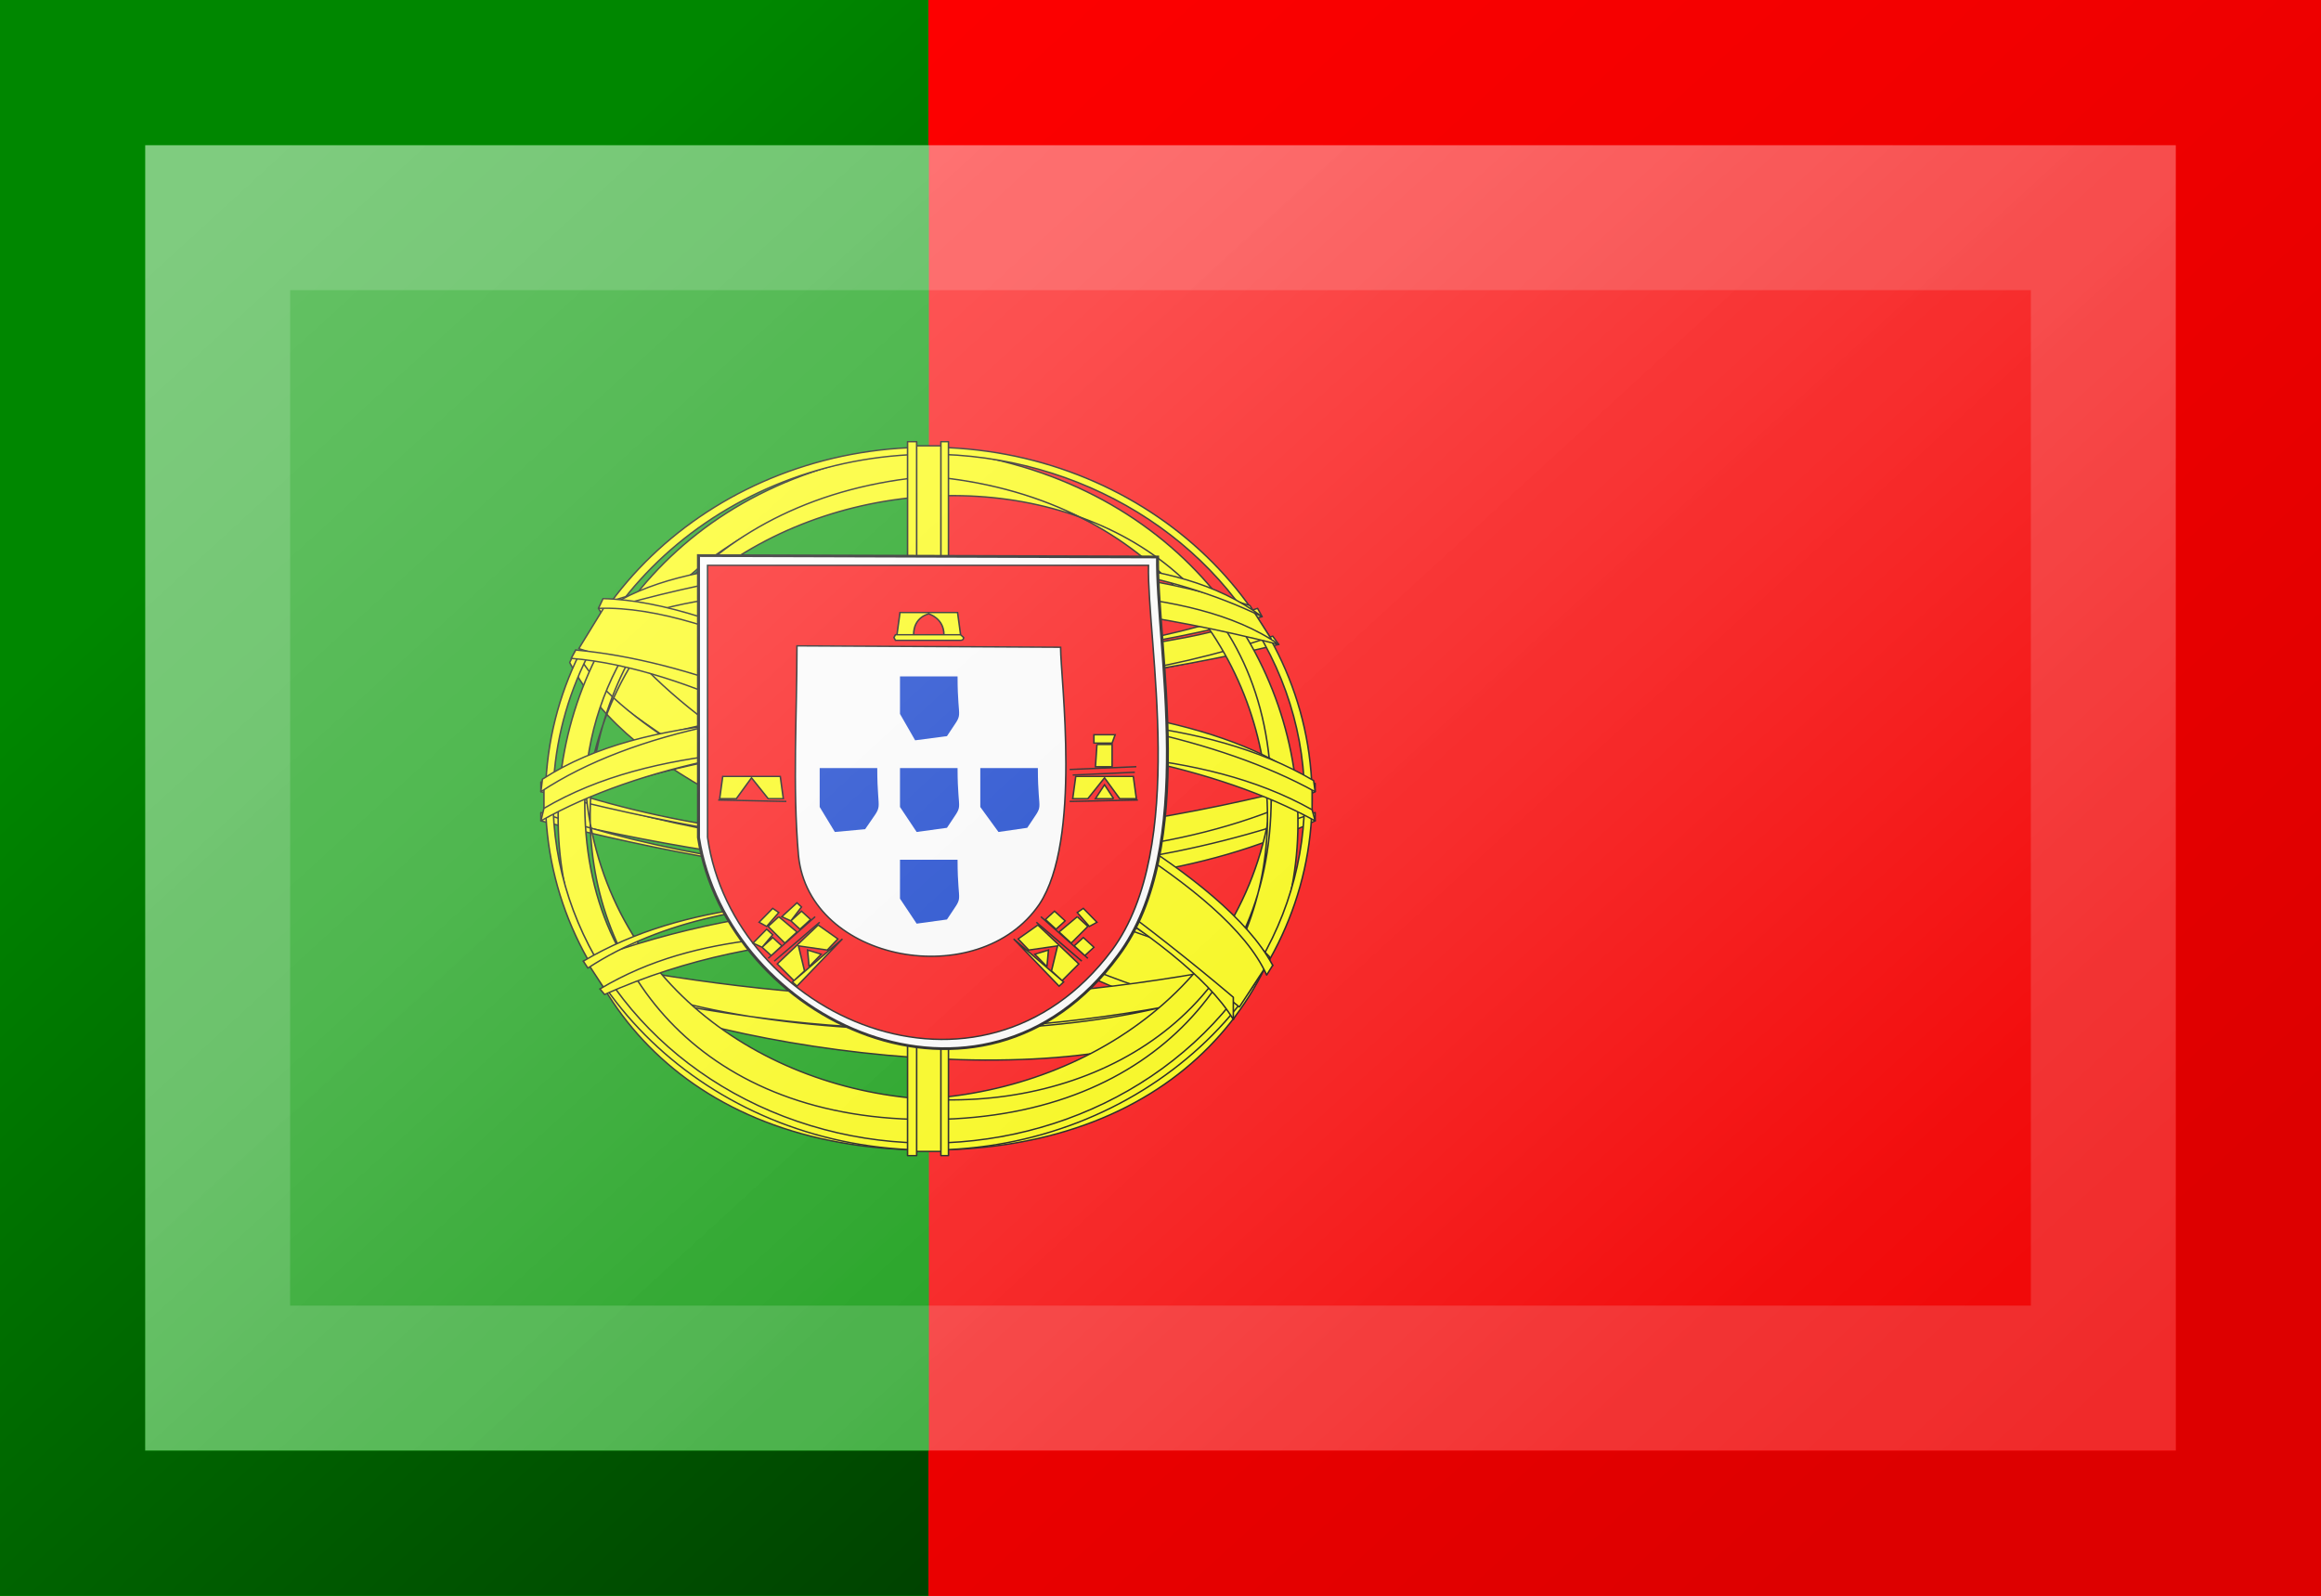
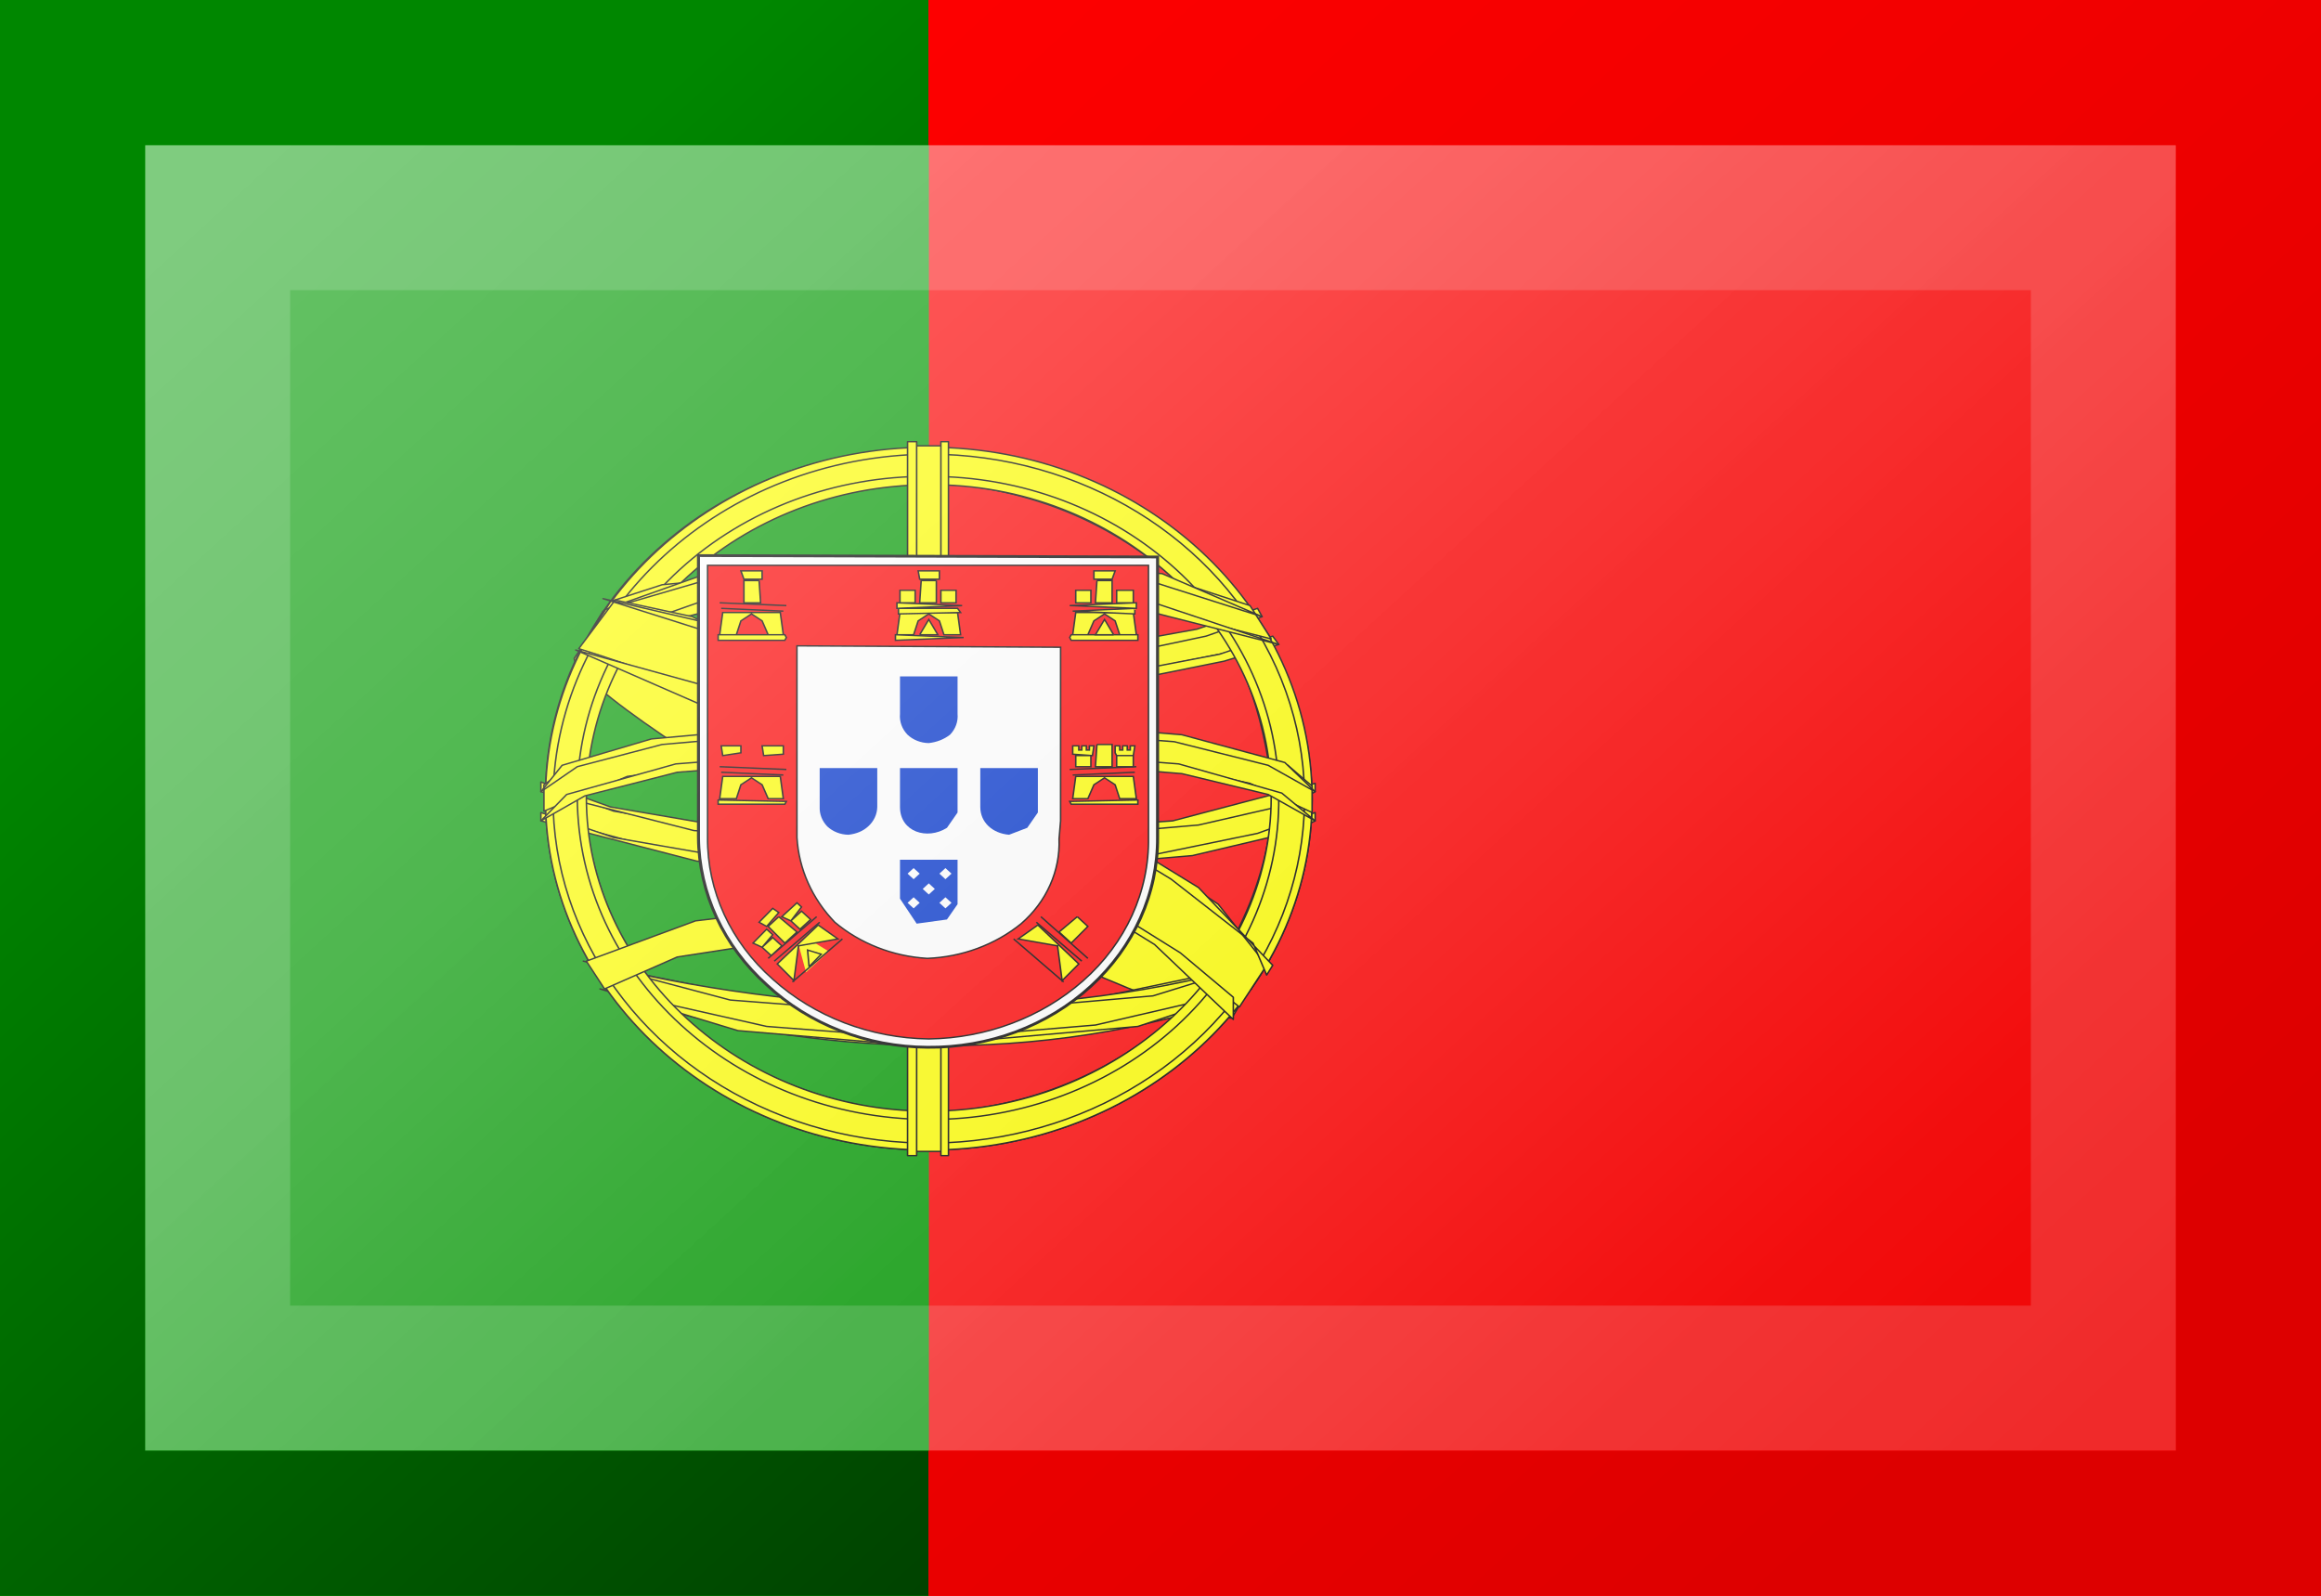
<svg xmlns="http://www.w3.org/2000/svg" xmlns:xlink="http://www.w3.org/1999/xlink" width="16" height="11" viewBox="0 0 16 11">
  <defs>
    <linearGradient id="fpt-gloss" gradientUnits="userSpaceOnUse" x1="1.352" y1="1.476" x2="11.384" y2="12.430">
      <stop offset="0.000" stop-color="#fff" stop-opacity="0.400" />
      <stop offset="0.308" stop-color="#fff" stop-opacity="0.314" />
      <stop offset="0.856" stop-color="#fff" stop-opacity="0.061" />
      <stop offset="1.000" stop-color="#fff" stop-opacity="0.021" />
    </linearGradient>
    <linearGradient id="fpt-shade" gradientUnits="userSpaceOnUse" x1="2.739" y1="2.991" x2="11.482" y2="12.537">
      <stop offset="0.000" stop-color="#000" stop-opacity="0.000" />
      <stop offset="1.000" stop-color="#000" stop-opacity="0.060" />
    </linearGradient>
    <linearGradient id="fpt-edge" x1="2.39" x2="11.08" y1="2.61" y2="12.09" gradientUnits="userSpaceOnUse">
      <stop offset="0" stop-color="red" />
      <stop offset=".46" stop-color="#f20000" />
      <stop offset="1" stop-color="#d00" />
    </linearGradient>
    <linearGradient id="fpt-edge1" x1="2.39" x2="11.08" y1="2.61" y2="12.09" gradientUnits="userSpaceOnUse">
      <stop offset="0" stop-color="#008700" />
      <stop offset=".46" stop-color="#005900" />
      <stop offset="1" stop-color="#002500" />
    </linearGradient>
    <clipPath id="fpt-clip">
      <rect width="16" height="11" />
    </clipPath>
  </defs>
  <g clip-path="url(#fpt-clip)">
    <g id="fpt-art">
      <g transform="scale(1.04447 0.95743)">
        <path fill="red" d="M6.13 0h9.19v11.49H6.13z" />
        <path fill="#090" d="M0 0h6.13v11.49H0z" />
        <g fill="#ff0" fill-rule="evenodd" stroke="#000" stroke-linecap="round" stroke-linejoin="round" stroke-width=".01">
          <path d="M8.13 7.33c-.77-.02-4.31-2.23-4.34-2.59l.2-.32c.35.51 3.97 2.66 4.32 2.58z" />
-           <path d="M3.95 4.38C4.61 5.61 7.03 6.57 8.31 7.01L8.4 6.95C7.87 6.95 6.66 6.18 6.47 6.07C5.87 5.73 4.48 5.05 3.99 4.32L3.95 4.38zM8.14 7.34C7.79 7.43 6.3 6.56 6.18 6.49C5.33 5.98 4.19 5.66 3.76 4.77L3.8 4.68C4.04 5.22 5.01 5.69 5.33 5.89C6.15 6.4 7.16 7.12 8.17 7.28L8.14 7.34z" />
-           <path d="M6.13 4.96a8 8 0 0 0 2.28-.33l-.12-.19c-.32.18-1.28.3-2.16.32q-1.57 0-2.15-.36l-.11.21c.67.29 1.37.35 2.26.35" />
-           <path d="M8.44 4.64C6.86 5.05 5.42 5.07 3.84 4.65L3.87 4.6C5.36 4.96 6.93 5.13 8.4 4.58L8.44 4.64zM8.33 4.44C6.85 4.88 5.44 4.83 3.95 4.46L3.98 4.41C5.32 4.85 6.97 4.89 8.3 4.38L8.33 4.44zM3.6 5.89C5.27 6.32 6.99 6.48 8.66 5.91L8.65 5.65C7.36 6.43 4.96 6.2 3.6 5.66L3.6 5.89z" />
-           <path d="M8.68 5.85L8.68 5.91C7.21 6.69 5.07 6.33 3.57 5.91L3.57 5.85C5.13 6.43 7.12 6.47 8.68 5.85M8.68 5.64L8.68 5.7C7.23 6.49 5.06 6.12 3.57 5.7L3.57 5.63C5.19 6.26 7.04 6.11 8.68 5.64M6.12 7.28C4.67 7.16 5.42 7.27 3.9 6.94L4.04 7.16C5.44 7.57 6.81 7.65 8.2 7.17L8.35 6.93C6.88 7.27 7.62 7.15 6.12 7.28" />
-           <path d="M8.26 7.12C7.52 7.98 4.88 7.6 3.96 7.12C5.51 7.5 6.71 7.51 8.26 7.12zM8.38 6.91C7.66 7.61 4.63 7.56 3.85 6.92C5.46 7.26 6.77 7.28 8.38 6.91z" />
-           <path d="M8.4 5.69C8.12 8.56 3.81 8.74 3.86 5.73C3.89 3.94 5.92 2.89 7.4 3.88C8.09 4.34 8.22 4.93 8.4 5.69M6.12 3.23C9.3 3.55 9.46 8.28 6.13 8.28C2.82 8.28 2.92 3.52 6.12 3.23" />
+           <path d="M6.13 4.96l1.15-.08 1.13-.25-.12-.19-.44.14-.7.11-1.62.06-.92-.12-.63-.23-.11.21.98.27 1.28.08" />
+           <path d="M8.44 4.64l-.36.12-.59.13-.68.07-.66.03-.68-.02-.69-.07-.51-.11-.43-.14.03-.05.54.17.55.09 1.24.07 1.13-.07.72-.15.35-.13zm-.11-.2-.37.14-.39.09-.66.07-.67.03-.75-.02-.59-.05-.52-.1-.43-.14.03-.05.45.15.64.1 1.16.05 1.11-.07.56-.11.4-.15zm-4.73 1.45.54.16.59.13.6.08.56.02.87-.02.77-.07.68-.13.45-.15-.01-.26-.21.13-.47.12-.64.1-.73.06h-.9l-.91-.08-.74-.14-.45-.18z" />
+           <path d="M8.68 5.85v.06l-.15.08-.66.17-1.49.14-1.78-.1-1.03-.29v-.06l.48.18.79.15 1.3.07 1.49-.1.67-.15.38-.15m0-.21v.06l-.13.08-.64.16-1.6.15-1.73-.11-1.01-.28v-.07l.46.18.75.14 1.36.08 1.6-.12.94-.27m-2.56 1.64-1.05-.08-1.17-.26.14.22c1.31.46 2.86.52 4.16.01l.15-.24-1.1.25-1.13.1" />
+           <path d="M8.26 7.12l-.75.27-1.46.14-1.18-.11-.91-.3 1.1.27 1.07.09 1.1-.1zm.12-.21-.77.26-1.48.14-1.31-.11-.97-.28c1.46.4 3.08.47 4.53-.01z" />
+           <path d="M8.4 5.69c0 .72-.37 1.36-.66 1.64a2.4 2.4 0 0 1-1.63.68 2.4 2.4 0 0 1-1.59-.67 2.4 2.4 0 0 1-.66-1.61c.04-.79.35-1.33.8-1.71a2.4 2.4 0 0 1 1.54-.54 2.4 2.4 0 0 1 1.7.85c.3.36.43.76.5 1.36M6.12 3.23a2.54 2.54 0 0 1 2.54 2.52 2.53 2.53 0 1 1-5.06 0 2.5 2.5 0 0 1 2.52-2.52" />
          <path d="M6.13 3.22a2.52 2.52 0 1 1 0 5.06 2.52 2.52 0 0 1 0-5.06M3.65 5.74a2.48 2.48 0 1 0 2.48-2.47 2.5 2.5 0 0 0-2.48 2.47" />
-           <path d="M6.13 3.43C9.03 3.69 9.18 8.02 6.16 8.06C3.11 8.1 3.18 3.7 6.13 3.43M3.87 5.74C4.16 8.58 8.39 8.71 8.39 5.74C8.39 2.77 4.18 2.92 3.87 5.74" />
+           <path d="M6.13 3.43a2.3 2.3 0 0 1 2.31 2.31 2.3 2.3 0 0 1-2.31 2.32 2.33 2.33 0 0 1-2.32-2.32 2.3 2.3 0 0 1 2.32-2.31M3.87 5.74C3.87 6.98 4.89 8 6.13 8s2.26-1.02 2.26-2.26-1.02-2.26-2.26-2.25a2.27 2.27 0 0 0-2.26 2.25" />
          <path d="M6.23 3.21h-.22v5.08h.22z" />
          <path d="M6.21 3.18h.05v5.14h-.05zm-.22 0h.06v5.14h-.06z" />
-           <path d="M8.66 5.85L8.66 5.66C7.71 4.77 4.57 4.91 3.59 5.65L3.59 5.84C5.05 5.18 7.2 5.1 8.66 5.85z" />
-           <path d="M6.13 5.36C6.96 5.43 7.91 5.37 8.66 5.83L8.68 5.91C7.38 5.13 4.87 5.11 3.57 5.91L3.59 5.82C4.32 5.35 5.3 5.39 6.13 5.36M6.13 5.14C6.97 5.17 7.94 5.15 8.67 5.62L8.68 5.7C7.42 4.94 4.79 4.82 3.57 5.7L3.58 5.61C4.27 5.12 5.34 5.18 6.13 5.14M6.11 4.03C6.87 4.07 7.53 4.11 8.25 4.36L8.39 4.6C6.92 4.19 5.33 4.05 3.87 4.61L4.03 4.33C4.72 4.08 5.39 4.07 6.11 4.03" />
-           <path d="M6.13 4.23C6.76 4.27 7.85 4.19 8.44 4.64C6.88 4.21 5.42 4.19 3.85 4.63C4.47 4.18 5.44 4.28 6.13 4.23M6.13 4.01C6.83 4.07 7.73 3.95 8.33 4.44C7.09 3.78 5.26 3.98 3.99 4.39C4.55 3.97 5.54 4.06 6.13 4.01M7.38 6.8C6.22 6.68 5.07 6.6 3.99 7.12L3.87 6.92C5.08 6.43 6.21 6.45 7.49 6.61L7.38 6.8z" />
-           <path d="M6.12 6.68L7.39 6.78L7.37 6.83C6.19 6.71 5.08 6.63 3.99 7.16L3.96 7.12C4.62 6.69 5.34 6.75 6.12 6.68M6.14 6.46L7.51 6.58L7.48 6.63C6.37 6.5 4.86 6.27 3.88 6.97L3.85 6.92C4.53 6.48 5.36 6.48 6.14 6.46" />
-           <path d="m8.36 6.95-.18.3-.55-.48-1.4-.95-1.58-.87-.83-.28.18-.32.06-.03.51.12 1.68.87.98.61.81.59.34.38z" />
-           <path d="M3.8 4.68C5.3 4.83 7.09 6.21 8.14 7.18L8.14 7.34C7.8 6.72 6.43 5.98 6.09 5.77C5.46 5.39 4.56 4.81 3.77 4.74L3.8 4.68zM8.4 6.95C8.07 6.28 6.83 5.63 6.4 5.38C5.88 5.07 4.78 4.33 3.98 4.31L3.95 4.38C4.72 4.35 5.84 5.1 6.36 5.42C6.8 5.68 8.09 6.36 8.36 7.02L8.4 6.95z" />
+           <path d="M8.66 5.85v-.19l-.16-.15-.87-.23-1.25-.12-1.5.07-1.08.26-.21.16v.19l.55-.25 1.3-.2h1.25l.92.1.64.15z" />
+           <path d="M6.13 5.36l1.65.14.68.21.22.2-.31-.19-.57-.15-1.69-.15-1.64.14-.61.17-.29.18.17-.19.72-.22 1.67-.14m0-.22 1.67.15.68.2.2.21-.31-.19-.62-.17-1.7-.14-1.68.16-.56.16-.24.18.14-.19.59-.19 1.83-.18m-.02-1.11 1.69.17.45.16.14.24-.94-.26-1-.09-1.6.1-.98.26.16-.28.34-.12 1.74-.18" />
+           <path d="M6.13 4.23l1.46.1.85.31-1.01-.28-1.25-.07-1.4.08-.93.26.78-.3 1.5-.1m0-.22 1.54.12.66.31-.72-.25-1.34-.12-1.62.11-.66.21.7-.27 1.44-.11m1.25 2.79-2.02-.06-.89.15-.48.23-.12-.2.72-.29 1.08-.14 1.82.12z" />
+           <path d="M8.36 6.95l-.18.3c-1.26-1.1-2.77-2.04-4.36-2.58l.24-.35.51.12 2.66 1.48.81.59z" />
+           <path d="M3.8 4.68l.83.25 1.53.82 1.63 1.11.35.32v.16l-.52-.54-1.53-1.03zm4.6 2.27-.49-.56-1.51-1.01-1.67-.88-.75-.19.87.3 1.51.81 1.37.91.54.46.09.23z" />
        </g>
-         <path fill="#fff" stroke="#000" stroke-width=".02" d="M4.61 6.03C4.8 7.35 6.48 8.22 7.38 6.88C7.91 6.11 7.63 4.64 7.64 4.01L4.61 4L4.61 6.03z" />
-         <path fill="red" stroke="#000" stroke-width=".01" d="M4.67 6.03C4.84 7.32 6.47 8.11 7.34 6.84C7.84 6.1 7.57 4.62 7.58 4.07L4.67 4.07L4.67 6.03M7 4.66C7 4.89 7.14 6.05 6.86 6.51C6.46 7.15 5.34 6.93 5.27 6.16C5.23 5.66 5.26 5.15 5.26 4.65L7 4.66z" />
+         <path fill="#fff" stroke="#000" stroke-width=".02" d="M4.61 6.03a1.5 1.5 0 0 0 .45 1.06 1.5 1.5 0 0 0 1.06.45A1.5 1.5 0 0 0 7.2 7.1a1.5 1.5 0 0 0 .44-1.07V4.01L4.61 4z" />
+         <path fill="red" stroke="#000" stroke-width=".01" d="M4.67 6.03a1.4 1.4 0 0 0 .43 1.02 1.5 1.5 0 0 0 1.03.43 1.5 1.5 0 0 0 1.02-.42 1.4 1.4 0 0 0 .43-1.03V4.07H4.67v1.96M7 4.66v1.25l-.01.13a.8.8 0 0 1-.25.61 1 1 0 0 1-.62.25 1 1 0 0 1-.61-.26 1 1 0 0 1-.25-.61V4.65z" />
        <g id="fpt-pt-e" fill="#ff0" stroke="#000">
-           <g id="fpt-pt-d" />
-           <path stroke-width=".01" d="M4.77 5.59L4.75 5.75L4.86 5.75L4.96 5.6L5.07 5.75L5.17 5.75L5.15 5.59L4.77 5.59zM4.74 5.76L5.19 5.77L4.74 5.76z" />
-           <path stroke-width=".01" d="M5.13 6.94L5.24 7.06L5.31 6.99L5.27 6.81L5.46 6.84L5.53 6.76L5.4 6.66L5.13 6.94zM5.23 7.07L5.56 6.76L5.26 7.1L5.23 7.07z" />
-           <path stroke-width=".01" d="M5.34 6.96L5.33 6.84L5.42 6.87L5.34 6.96M5.07 6.9L5.38 6.6L5.07 6.9zM5.11 6.92L5.41 6.64L5.11 6.92zM5.01 6.64L5.1 6.54L5.14 6.57L5.06 6.67L5.01 6.64zM5.14 6.6L5.26 6.71L5.18 6.79L5.07 6.67L5.14 6.6M5.1 6.75L5.16 6.81L5.09 6.88L5.03 6.82L5.1 6.75zM5.29 6.56L5.35 6.62L5.28 6.69L5.22 6.63L5.29 6.56zM4.97 6.79L5.06 6.69L5.1 6.73L5.03 6.82L4.97 6.79zM5.16 6.6L5.26 6.5L5.29 6.53L5.22 6.63L5.16 6.6z" />
+           <g id="fpt-pt-d">
+             <path stroke-width=".01" d="M4.77 4.41l-.02.16h.11l.03-.1.07-.05.07.05.04.1h.1l-.02-.16zm-.03.16h.44l.01.02-.01.02h-.44z" />
+             <path stroke-width=".01" d="M4.75 4.34l.44.02zm.01.04.41.02zm.13-.27h.14v.06h-.12zm.12.07.01.16h-.11v-.16h.1" />
+           </g>
+           <path stroke-width=".01" d="M4.77 5.59l-.02.16h.11l.03-.1.07-.05.07.05.04.1h.1l-.02-.16zm-.03.17.45.01-.01.02h-.44z" />
+           <path stroke-width=".01" d="M4.75 5.52l.44.02zm.01.04.41.02z" />
+           <path stroke-width=".01" d="M4.76 5.37h.13v.05l-.12.02zm.27 0h.14v.06l-.13.01z" />
+           <path stroke="none" d="M5.32 7l-.05-.2.11-.01.09.06z" />
+           <path stroke-width=".01" d="M5.13 6.94l.11.12.03-.25.26-.05-.13-.1zm.1.13.33-.31z" />
+           <path stroke-width=".01" d="M5.34 6.96l-.01-.12.09.03-.08.09m-.27-.06.32-.3zm.04.02.3-.28zm-.1-.28.09-.1.04.03-.08.1zm.13-.04.12.11-.08.08-.11-.12.07-.07m-.04.15.06.06-.07.07-.06-.06zm.19-.19.06.06-.07.07-.06-.06zm-.32.23.09-.1.04.04-.07.09zm.19-.19.1-.1.03.03-.07.1z" />
        </g>
        <g fill="#ff0" stroke="#000">
-           <path stroke-width=".01" d="m5.94 4.41-.02.16h.11c0-.13.1-.15.1-.15s.1.03.1.15h.11l-.02-.16zm-.03.16h.43l.02.02q0 .02-.02.02h-.43l-.01-.02z" />
-         </g>
-         <g fill="#ff0" stroke="#000" />
-         <g fill="#ff0" stroke="#000">
-           <path stroke-width=".01" d="M7.48 5.59L7.5 5.75L7.39 5.75L7.29 5.6L7.18 5.75L7.08 5.75L7.1 5.59L7.48 5.59zM7.51 5.76L7.06 5.77L7.51 5.76z" />
-           <path stroke-width=".01" d="M7.35 5.75L7.29 5.65L7.23 5.75L7.35 5.75M7.5 5.52L7.06 5.54L7.5 5.52zM7.49 5.56L7.08 5.58L7.49 5.56zM7.36 5.29L7.22 5.29L7.22 5.35L7.34 5.35L7.36 5.29zM7.24 5.36L7.23 5.52L7.34 5.52L7.34 5.36L7.24 5.36" />
+           <path stroke-width=".01" d="M5.94 4.41l-.02.16h.11l.03-.1.07-.05.07.05.03.1h.11l-.02-.16zm-.03.16.45.02-.45.02z" />
+           <path stroke-width=".01" d="M6.07 4.57l.06-.11.06.11h-.12m-.15-.23.43.02-.43.02zm.01.04h.39l.02.03-.41.01zm.13-.27h.14v.06h-.13zm.12.07v.16h-.11l.01-.16h.1m-.14.07v.09h-.1v-.09zm.27 0v.09h-.1v-.09z" />
        </g>
        <g fill="#ff0" stroke="#000">
-           <path stroke-width=".01" d="M7.12 6.94L7.01 7.06L6.94 6.99L6.98 6.81L6.79 6.84L6.72 6.76L6.85 6.66L7.12 6.94zM7.02 7.07L6.69 6.76L6.99 7.1L7.02 7.07z" />
-           <path stroke-width=".01" d="M6.91 6.96L6.92 6.84L6.83 6.87L6.91 6.96M7.18 6.9L6.87 6.6L7.18 6.9zM7.14 6.92L6.84 6.64L7.14 6.92zM7.24 6.64L7.15 6.54L7.11 6.57L7.19 6.67L7.24 6.64zM7.11 6.6L6.99 6.71L7.07 6.79L7.18 6.67L7.11 6.6M7.15 6.75L7.09 6.81L7.16 6.88L7.22 6.82L7.15 6.75zM6.96 6.56L6.9 6.62L6.97 6.69L7.03 6.63L6.96 6.56z" />
+           <path stroke-width=".01" d="M7.48 4.41l.02.16h-.11l-.03-.1-.07-.05-.07.05-.04.1h-.1l.02-.16zm.03.16h-.44l-.01.02.01.02h.44z" />
+           <path stroke-width=".01" d="M7.35 4.57l-.06-.11-.06.11h.12m.15-.23-.44.02.44.02zm-.01.04-.41.02.41.02zm-.13-.27h-.14v.06h.12zm-.12.07-.01.16h.11v-.16h-.1m.13.07v.09h.11v-.09zm-.27 0v.09h.1v-.09z" />
+         </g>
+         <g fill="#ff0" stroke="#000">
+           <path stroke-width=".01" d="M7.48 5.59l.02.16h-.11l-.03-.1-.07-.05-.07.05-.04.1h-.1l.02-.16zm.03.17-.45.01.01.02h.44z" />
+           <path stroke-width=".01" d="M7.5 5.52l-.44.02zm-.01.04-.41.02zm-.25-.2-.01.16h.11v-.16h-.1" />
+           <path stroke-width=".01" d="M7.37 5.44v.08h.11v-.08zm-.27 0v.08h.1v-.08zm.39-.07h-.03v.03h-.02v-.03h-.03v.03h-.02v-.03h-.03v.05l.01.02h.11zm-.27 0h-.03v.03h-.02v-.03h-.03v.03h-.02v-.03h-.04v.06l.13.01z" />
+         </g>
+         <g fill="#ff0" stroke="#000">
+           <path stroke-width=".01" d="M7.12 6.94l-.11.12-.03-.25-.26-.05.13-.1zm-.1.13-.33-.31z" />
+           <path stroke-width=".01" d="M7.18 6.9l-.31-.3zm-.04.02-.3-.28zm-.03-.32-.12.11.08.08.11-.12-.07-.07" />
        </g>
        <g id="fpt-pt-f" fill="#fff">
-           <path fill="#03c" d="M5.94 5.81L6.05 5.99L6.25 5.96C6.37 5.76 6.32 5.89 6.32 5.53L5.94 5.53L5.94 5.81z" />
+           <path fill="#03c" d="M5.94 5.81c0 .18.18.24.31.15l.07-.11v-.32h-.38z" />
        </g>
        <g fill="#fff">
-           <path fill="#03c" d="M5.94 5.14L6.04 5.33L6.25 5.3C6.37 5.1 6.32 5.23 6.32 4.87L5.94 4.87L5.94 5.14z" />
+           <path fill="#03c" d="M5.94 5.14a.2.2 0 0 0 .05.15.2.2 0 0 0 .14.06q.08-.01.14-.06a.2.2 0 0 0 .05-.15v-.27h-.38z" />
        </g>
        <g fill="#fff">
-           <path fill="#03c" d="M5.41 5.81L5.51 5.99L5.71 5.97C5.84 5.76 5.79 5.89 5.79 5.53L5.41 5.53L5.41 5.81z" />
+           <path fill="#03c" d="M5.41 5.81a.2.2 0 0 0 .05.14.2.2 0 0 0 .14.06q.08-.01.13-.06a.2.2 0 0 0 .06-.14v-.28h-.38z" />
        </g>
        <g fill="#fff">
-           <path fill="#03c" d="M6.47 5.81L6.59 5.99L6.78 5.96C6.9 5.76 6.85 5.89 6.85 5.53L6.47 5.53L6.47 5.81z" />
+           <path fill="#03c" d="M6.47 5.81c0 .11.08.19.19.2l.12-.05.07-.11v-.32h-.38z" />
        </g>
        <g fill="#fff">
-           <path fill="#03c" d="M5.94 6.47L6.05 6.65L6.25 6.62C6.37 6.42 6.32 6.55 6.32 6.19L5.94 6.19L5.94 6.47z" />
+           <path fill="#03c" d="M5.94 6.47l.11.18.2-.03.07-.11v-.32h-.38z" />
+           <path d="M5.99 6.29l.04.04.04-.04-.04-.04-.04.04m.21 0 .04.04.04-.04-.04-.04-.04.04m-.11.11.04.04.04-.04-.04-.04-.04.04m-.1.1.04.04.04-.04-.04-.04-.04.04m.21 0 .04.04.04-.04-.04-.04-.04.04" />
        </g>
      </g>
    </g>
    <use xlink:href="#fpt-art" />
    <use xlink:href="#fpt-art" />
    <rect x="1" y="1" width="14" height="9" fill="url(#fpt-gloss)" />
    <path d="M1 1h14v9H1zM2 2v7h12V2z" fill="#fff" fill-opacity="0.164" fill-rule="evenodd" />
    <rect x="1" y="1" width="14" height="9" fill="url(#fpt-shade)" />
    <path fill="url(#fpt-edge)" d="M6.4 0H16v1H6.4zM16 10v1H6.4v-1zm0-9v9h-1V1z" />
    <path fill="url(#fpt-edge1)" d="M0 0h6.4v1H0zm6.4 10v1H0v-1zM1 1v9H0V1z" />
  </g>
</svg>
